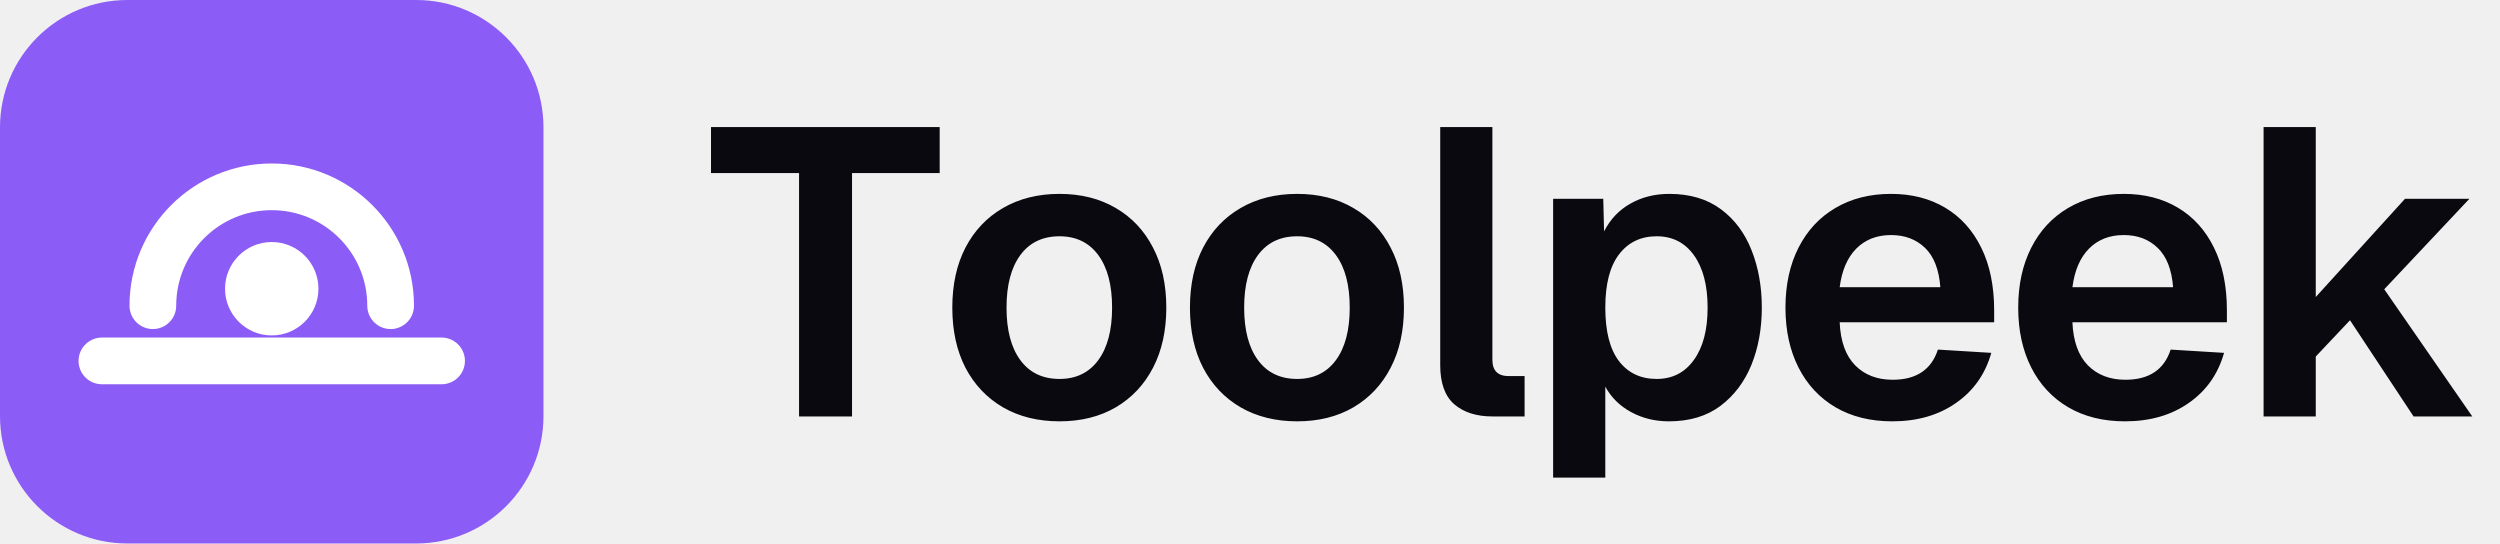
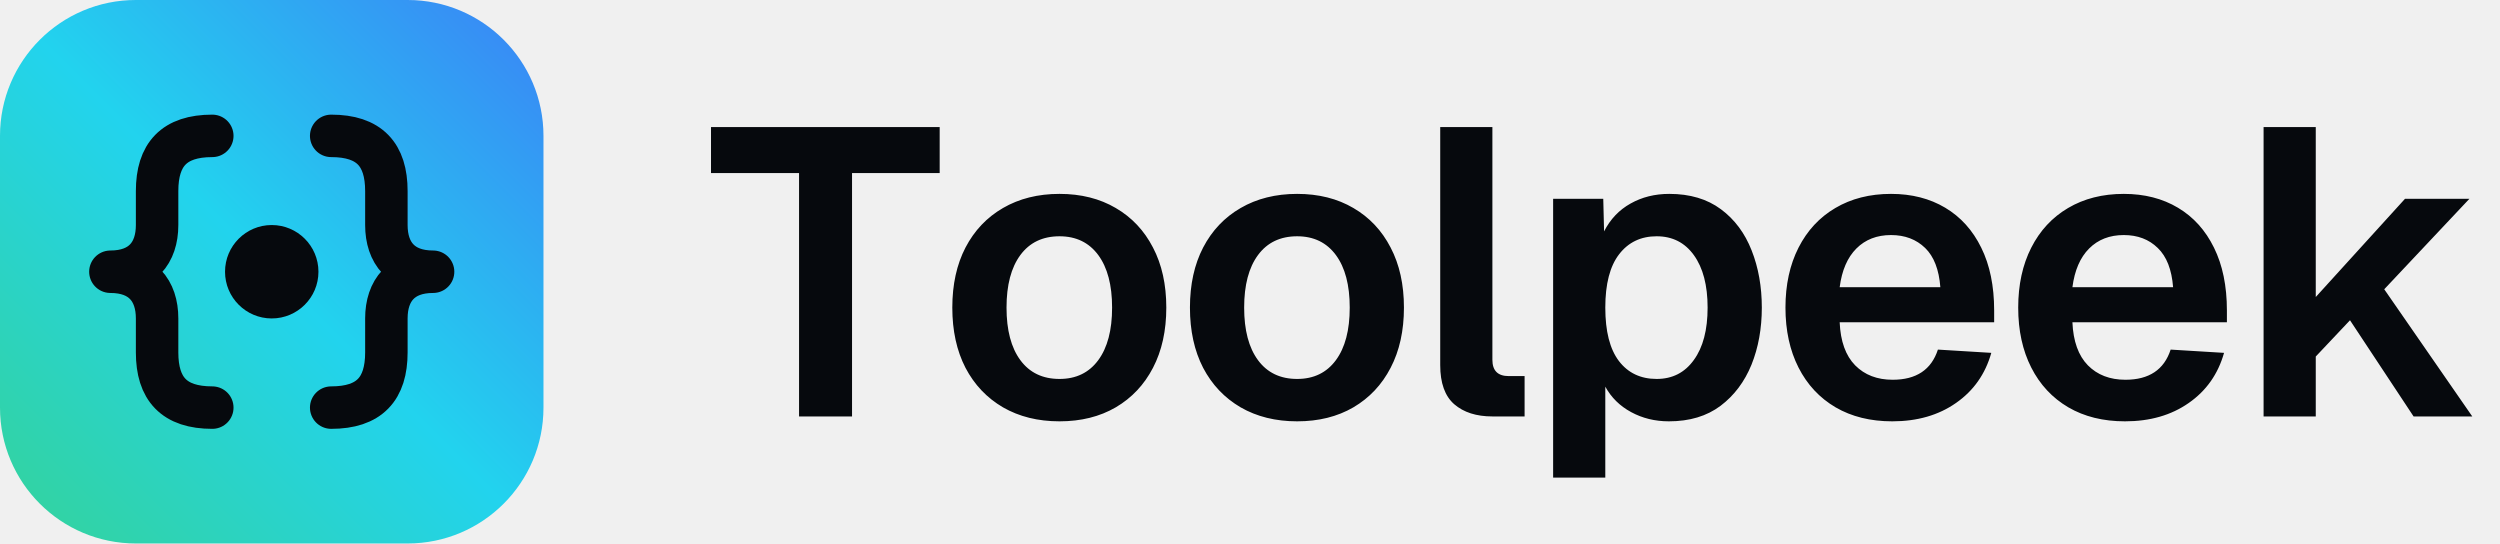
<svg xmlns="http://www.w3.org/2000/svg" viewBox="0 0 184 40" role="img" aria-label="Toolpeek">
  <g transform="scale(.625)">
-     <rect width="64" height="64" rx="15" fill="#8B5CF6" />
-     <path d="M18 36a14 14 0 0 1 28 0" fill="none" stroke="#fff" stroke-width="5.5" stroke-linecap="round" />
-     <circle cx="32" cy="34" r="5.5" fill="#fff" />
-     <path d="M12 42.5h40" stroke="#fff" stroke-width="5.5" stroke-linecap="round" />
+     <defs>
+       <linearGradient id="tp-aurora-l" x1="0" y1="64" x2="64" y2="0" gradientUnits="userSpaceOnUse">
+         <stop offset="0" stop-color="#34D399" />
+         <stop offset=".5" stop-color="#22D3EE" />
+         <stop offset="1" stop-color="#3B82F6" />
+       </linearGradient>
+     </defs>
+     <rect width="64" height="64" rx="16" fill="url(#tp-aurora-l)" />
+     <path d="M25 16c-4.5 0-6.5 2.2-6.5 6.5v4c0 3.3-1.8 5.5-5.5 5.5 3.7 0 5.5 2.2 5.5 5.5v4c0 4.3 2 6.5 6.5 6.5M39 16c4.5 0 6.5 2.2 6.5 6.5v4c0 3.3 1.8 5.5 5.5 5.5-3.7 0-5.5 2.2-5.5 5.5v4c0 4.3-2 6.5-6.5 6.5" fill="none" stroke="#06090D" stroke-width="5" stroke-linecap="round" stroke-linejoin="round" />
+     <circle cx="32" cy="32" r="5.5" fill="#06090D" />
  </g>
-   <path transform="translate(52 30.65)" fill="#09090F" d="M10.71 0L6.81 0L6.81-17.91L0.33-17.91L0.33-21.30L17.16-21.30L17.16-17.91L10.71-17.91L10.71 0ZM25.98 0.36L25.98 0.36Q23.61 0.36 21.82-0.67Q20.04-1.71 19.06-3.58Q18.09-5.46 18.09-8.01L18.09-8.01Q18.09-10.56 19.06-12.43Q20.04-14.31 21.82-15.34Q23.61-16.38 25.98-16.38L25.98-16.38Q28.35-16.38 30.12-15.34Q31.89-14.31 32.86-12.43Q33.84-10.56 33.84-8.01L33.84-8.01Q33.84-5.46 32.86-3.58Q31.89-1.71 30.12-0.67Q28.35 0.36 25.98 0.36ZM25.98-2.76L25.98-2.76Q27.81-2.76 28.83-4.14Q29.85-5.52 29.85-8.01L29.85-8.01Q29.85-10.50 28.83-11.88Q27.81-13.26 25.98-13.26L25.98-13.26Q24.12-13.26 23.10-11.88Q22.08-10.50 22.08-8.01L22.08-8.01Q22.08-5.52 23.10-4.14Q24.12-2.76 25.98-2.76ZM43.47 0.36L43.47 0.36Q41.10 0.36 39.31-0.67Q37.53-1.71 36.55-3.58Q35.58-5.46 35.58-8.01L35.58-8.01Q35.58-10.56 36.55-12.43Q37.53-14.31 39.31-15.34Q41.10-16.38 43.47-16.38L43.47-16.38Q45.84-16.38 47.61-15.34Q49.38-14.31 50.35-12.43Q51.33-10.56 51.33-8.01L51.33-8.01Q51.33-5.46 50.35-3.58Q49.38-1.71 47.61-0.67Q45.84 0.36 43.47 0.36ZM43.47-2.76L43.47-2.76Q45.30-2.76 46.32-4.14Q47.34-5.52 47.34-8.01L47.34-8.01Q47.34-10.50 46.32-11.88Q45.30-13.26 43.47-13.26L43.47-13.26Q41.61-13.26 40.59-11.88Q39.57-10.50 39.57-8.01L39.57-8.01Q39.57-5.52 40.59-4.14Q41.61-2.76 43.47-2.76ZM60.21 0L57.84 0Q56.07 0 55.03-0.90Q54.00-1.80 54.00-3.78L54.00-3.78L54.00-21.30L57.84-21.30L57.84-4.17Q57.84-2.97 59.04-2.97L59.04-2.97L60.21-2.97L60.21 0ZM66.15 4.50L62.31 4.50L62.31-16.02L66-16.02L66.06-13.62Q66.75-14.97 68.01-15.67Q69.27-16.38 70.86-16.38L70.86-16.38Q73.14-16.38 74.66-15.25Q76.17-14.13 76.92-12.22Q77.67-10.32 77.67-8.01L77.67-8.01Q77.67-5.70 76.91-3.81Q76.14-1.92 74.63-0.78Q73.11 0.36 70.83 0.36L70.83 0.36Q69.30 0.36 68.05-0.32Q66.81-0.99 66.15-2.19L66.15-2.19L66.15 4.50ZM69.93-2.76L69.93-2.76Q71.67-2.76 72.67-4.16Q73.68-5.55 73.68-8.01L73.68-8.01Q73.68-10.47 72.67-11.87Q71.67-13.26 69.93-13.26L69.93-13.26Q68.19-13.26 67.17-11.94Q66.15-10.62 66.15-8.01L66.15-8.01Q66.15-5.40 67.15-4.08Q68.16-2.76 69.93-2.76ZM87.27 0.36L87.27 0.36Q84.87 0.36 83.10-0.67Q81.33-1.71 80.37-3.60Q79.41-5.49 79.41-8.01L79.41-8.01Q79.41-10.53 80.37-12.42Q81.33-14.31 83.08-15.34Q84.84-16.38 87.18-16.38L87.18-16.38Q89.46-16.38 91.17-15.36Q92.88-14.34 93.82-12.42Q94.77-10.50 94.77-7.80L94.77-7.80L94.77-6.93L83.40-6.93Q83.49-4.83 84.54-3.76Q85.59-2.70 87.30-2.70L87.30-2.70Q89.91-2.70 90.63-4.92L90.63-4.92L94.56-4.68Q93.90-2.34 91.96-0.99Q90.03 0.36 87.27 0.36ZM83.40-9.51L83.40-9.51L90.81-9.51Q90.66-11.46 89.69-12.40Q88.71-13.35 87.18-13.35L87.18-13.35Q85.62-13.35 84.63-12.36Q83.64-11.37 83.40-9.51ZM104.40 0.36L104.40 0.36Q102.00 0.36 100.23-0.67Q98.46-1.71 97.50-3.60Q96.54-5.49 96.54-8.01L96.54-8.01Q96.54-10.53 97.50-12.42Q98.46-14.31 100.21-15.34Q101.97-16.38 104.31-16.38L104.31-16.38Q106.59-16.38 108.30-15.36Q110.01-14.34 110.95-12.42Q111.90-10.50 111.90-7.80L111.90-7.80L111.90-6.93L100.53-6.93Q100.62-4.83 101.67-3.76Q102.72-2.70 104.43-2.70L104.43-2.70Q107.04-2.70 107.76-4.92L107.76-4.92L111.69-4.68Q111.03-2.34 109.09-0.99Q107.16 0.36 104.40 0.36ZM100.53-9.51L100.53-9.51L107.94-9.51Q107.79-11.46 106.81-12.40Q105.84-13.35 104.31-13.35L104.31-13.35Q102.75-13.35 101.76-12.36Q100.77-11.37 100.53-9.51ZM118.44 0L114.60 0L114.60-21.30L118.44-21.30L118.44-8.79L125.01-16.02L129.75-16.02L123.48-9.36L129.96 0L125.64 0L120.96-7.08L118.44-4.41L118.44 0Z" />
+   <path transform="translate(52 30.65)" fill="#06090D" d="M10.71 0L6.81 0L6.81-17.91L0.33-17.91L0.33-21.30L17.16-21.30L17.16-17.91L10.71-17.91L10.71 0ZM25.98 0.36L25.98 0.36Q23.61 0.36 21.82-0.67Q20.04-1.71 19.06-3.58Q18.09-5.46 18.09-8.01L18.09-8.01Q18.09-10.56 19.06-12.43Q20.04-14.31 21.82-15.34Q23.61-16.38 25.98-16.38L25.98-16.38Q28.35-16.38 30.12-15.34Q31.89-14.31 32.86-12.43Q33.84-10.56 33.84-8.01L33.84-8.01Q33.84-5.46 32.86-3.58Q31.89-1.71 30.12-0.67Q28.35 0.36 25.98 0.36ZM25.98-2.76L25.98-2.76Q27.81-2.76 28.83-4.14Q29.85-5.52 29.85-8.01L29.85-8.01Q29.85-10.50 28.83-11.88Q27.81-13.26 25.98-13.26L25.98-13.26Q24.12-13.26 23.10-11.88Q22.08-10.50 22.08-8.01L22.08-8.01Q22.08-5.52 23.10-4.14Q24.12-2.76 25.98-2.76ZM43.47 0.36L43.47 0.36Q41.10 0.36 39.31-0.67Q37.53-1.71 36.55-3.58Q35.58-5.46 35.58-8.01L35.58-8.01Q35.58-10.56 36.55-12.43Q37.53-14.31 39.31-15.34Q41.10-16.38 43.47-16.38L43.47-16.38Q45.84-16.38 47.61-15.34Q49.38-14.31 50.35-12.43Q51.33-10.56 51.33-8.01L51.33-8.01Q51.33-5.46 50.35-3.58Q49.38-1.71 47.61-0.67Q45.84 0.36 43.47 0.36ZM43.47-2.76L43.47-2.76Q45.30-2.76 46.32-4.14Q47.34-5.52 47.34-8.01L47.34-8.01Q47.34-10.50 46.32-11.88Q45.30-13.26 43.47-13.26L43.47-13.26Q41.61-13.26 40.59-11.88Q39.57-10.50 39.57-8.01L39.57-8.01Q39.57-5.52 40.59-4.14Q41.61-2.76 43.47-2.76ZM60.21 0L57.84 0Q56.07 0 55.03-0.90Q54.00-1.80 54.00-3.78L54.00-3.78L54.00-21.30L57.84-21.30L57.84-4.17Q57.84-2.97 59.04-2.97L59.04-2.97L60.21-2.97L60.21 0ZM66.15 4.50L62.31 4.50L62.31-16.02L66-16.02L66.06-13.62Q66.75-14.97 68.01-15.67Q69.27-16.38 70.86-16.38L70.86-16.38Q73.14-16.38 74.66-15.25Q76.17-14.13 76.92-12.22Q77.67-10.32 77.67-8.01L77.67-8.01Q77.67-5.70 76.91-3.81Q76.14-1.92 74.63-0.78Q73.11 0.36 70.83 0.36L70.83 0.36Q69.30 0.36 68.05-0.32Q66.81-0.99 66.15-2.19L66.15-2.19L66.15 4.50ZM69.93-2.76L69.93-2.76Q71.67-2.76 72.67-4.16Q73.68-5.55 73.68-8.01L73.68-8.01Q73.68-10.47 72.67-11.87Q71.67-13.26 69.93-13.26L69.93-13.26Q68.19-13.26 67.17-11.94Q66.15-10.62 66.15-8.01L66.15-8.01Q66.15-5.40 67.15-4.08Q68.16-2.76 69.93-2.76ZM87.27 0.36L87.27 0.36Q84.87 0.36 83.10-0.67Q81.33-1.71 80.37-3.60Q79.41-5.49 79.41-8.01L79.41-8.01Q79.41-10.53 80.37-12.42Q81.33-14.31 83.08-15.34Q84.84-16.38 87.18-16.38L87.18-16.38Q89.46-16.38 91.17-15.36Q92.88-14.34 93.82-12.42Q94.77-10.50 94.77-7.80L94.77-7.80L94.77-6.93L83.40-6.93Q83.49-4.83 84.54-3.76Q85.59-2.70 87.30-2.70L87.30-2.70Q89.91-2.70 90.63-4.92L90.63-4.92L94.56-4.68Q93.90-2.34 91.96-0.99Q90.03 0.36 87.27 0.36ZM83.40-9.51L83.40-9.51L90.81-9.51Q90.66-11.46 89.69-12.40Q88.71-13.35 87.18-13.35L87.18-13.35Q85.62-13.35 84.63-12.36Q83.64-11.37 83.40-9.51ZM104.40 0.36L104.40 0.36Q102.00 0.36 100.23-0.67Q98.46-1.71 97.50-3.60Q96.54-5.49 96.54-8.01L96.54-8.01Q96.54-10.53 97.50-12.42Q98.46-14.31 100.21-15.34Q101.97-16.38 104.31-16.38L104.31-16.38Q106.59-16.38 108.30-15.36Q110.01-14.34 110.95-12.42Q111.90-10.50 111.90-7.80L111.90-7.80L111.90-6.93L100.53-6.93Q100.62-4.83 101.67-3.76Q102.72-2.70 104.43-2.70L104.43-2.70Q107.04-2.70 107.76-4.92L107.76-4.92L111.69-4.68Q111.03-2.34 109.09-0.99Q107.16 0.36 104.40 0.36ZM100.53-9.51L100.53-9.51L107.94-9.51Q107.79-11.46 106.81-12.40Q105.84-13.35 104.31-13.35L104.31-13.35Q102.75-13.35 101.76-12.36Q100.77-11.37 100.53-9.51ZM118.44 0L114.60 0L114.60-21.30L118.44-21.30L118.44-8.79L125.01-16.02L129.75-16.02L123.48-9.36L129.96 0L125.64 0L120.96-7.08L118.44-4.41L118.44 0Z" />
</svg>
